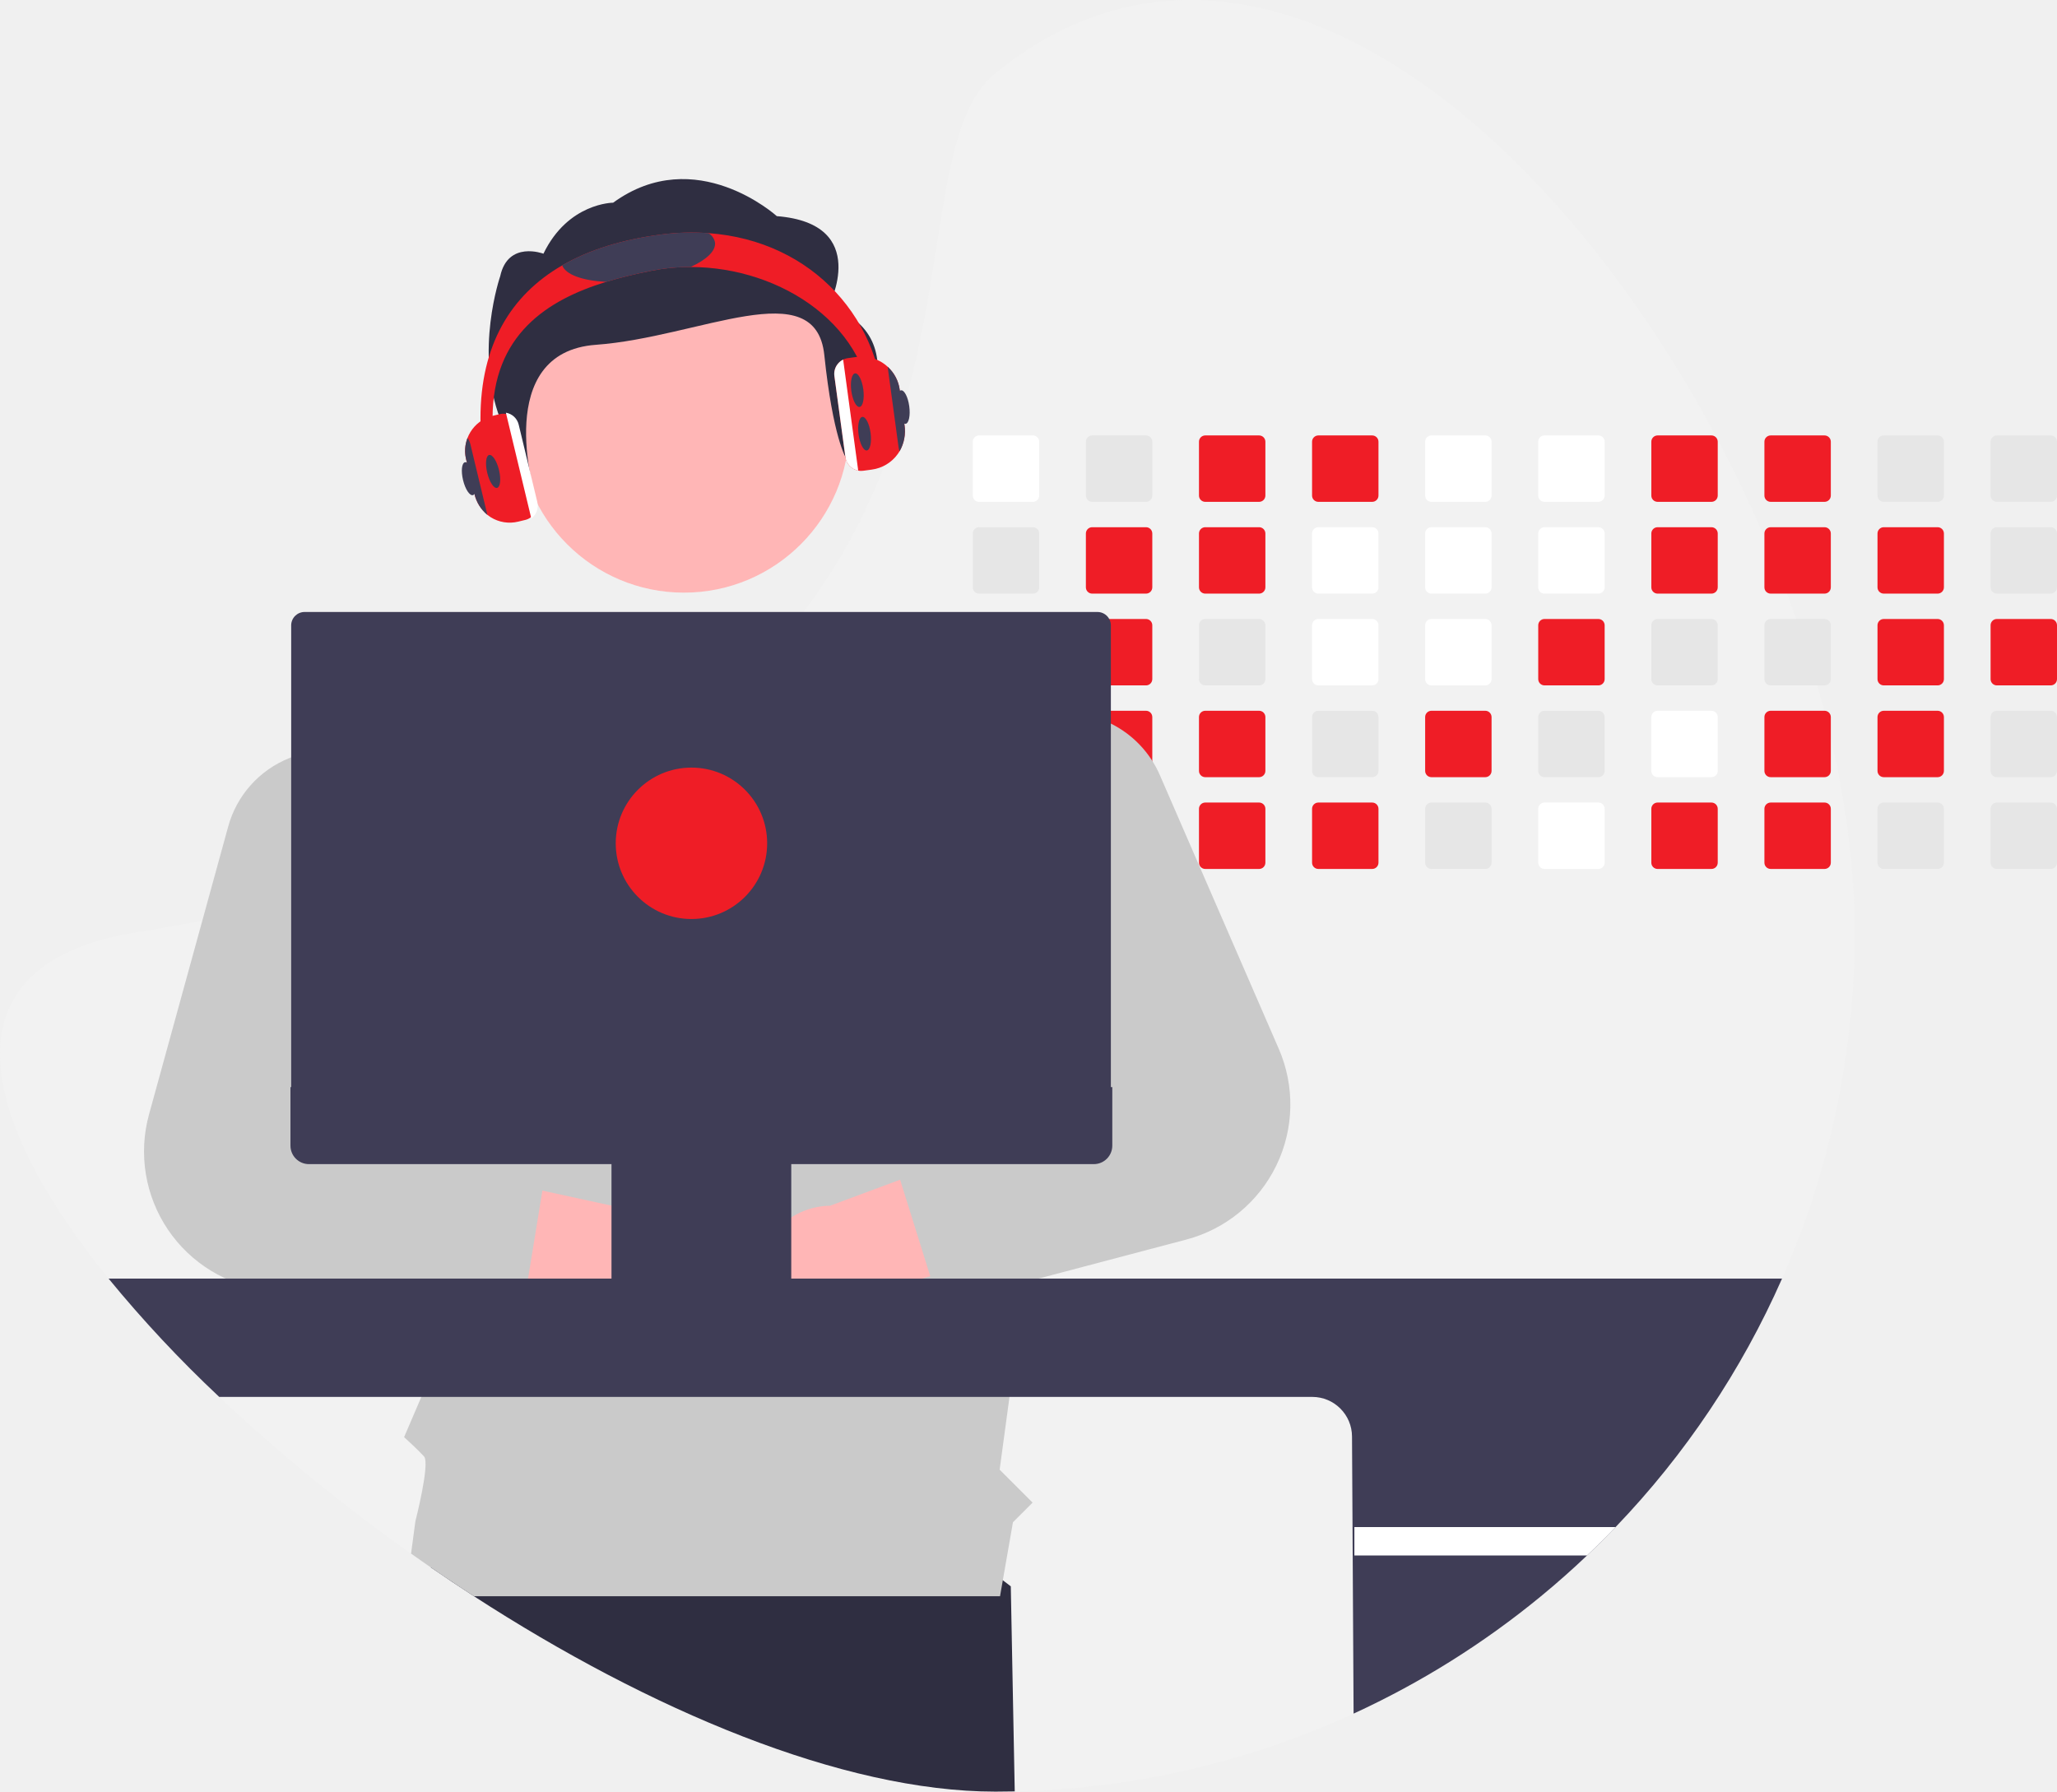
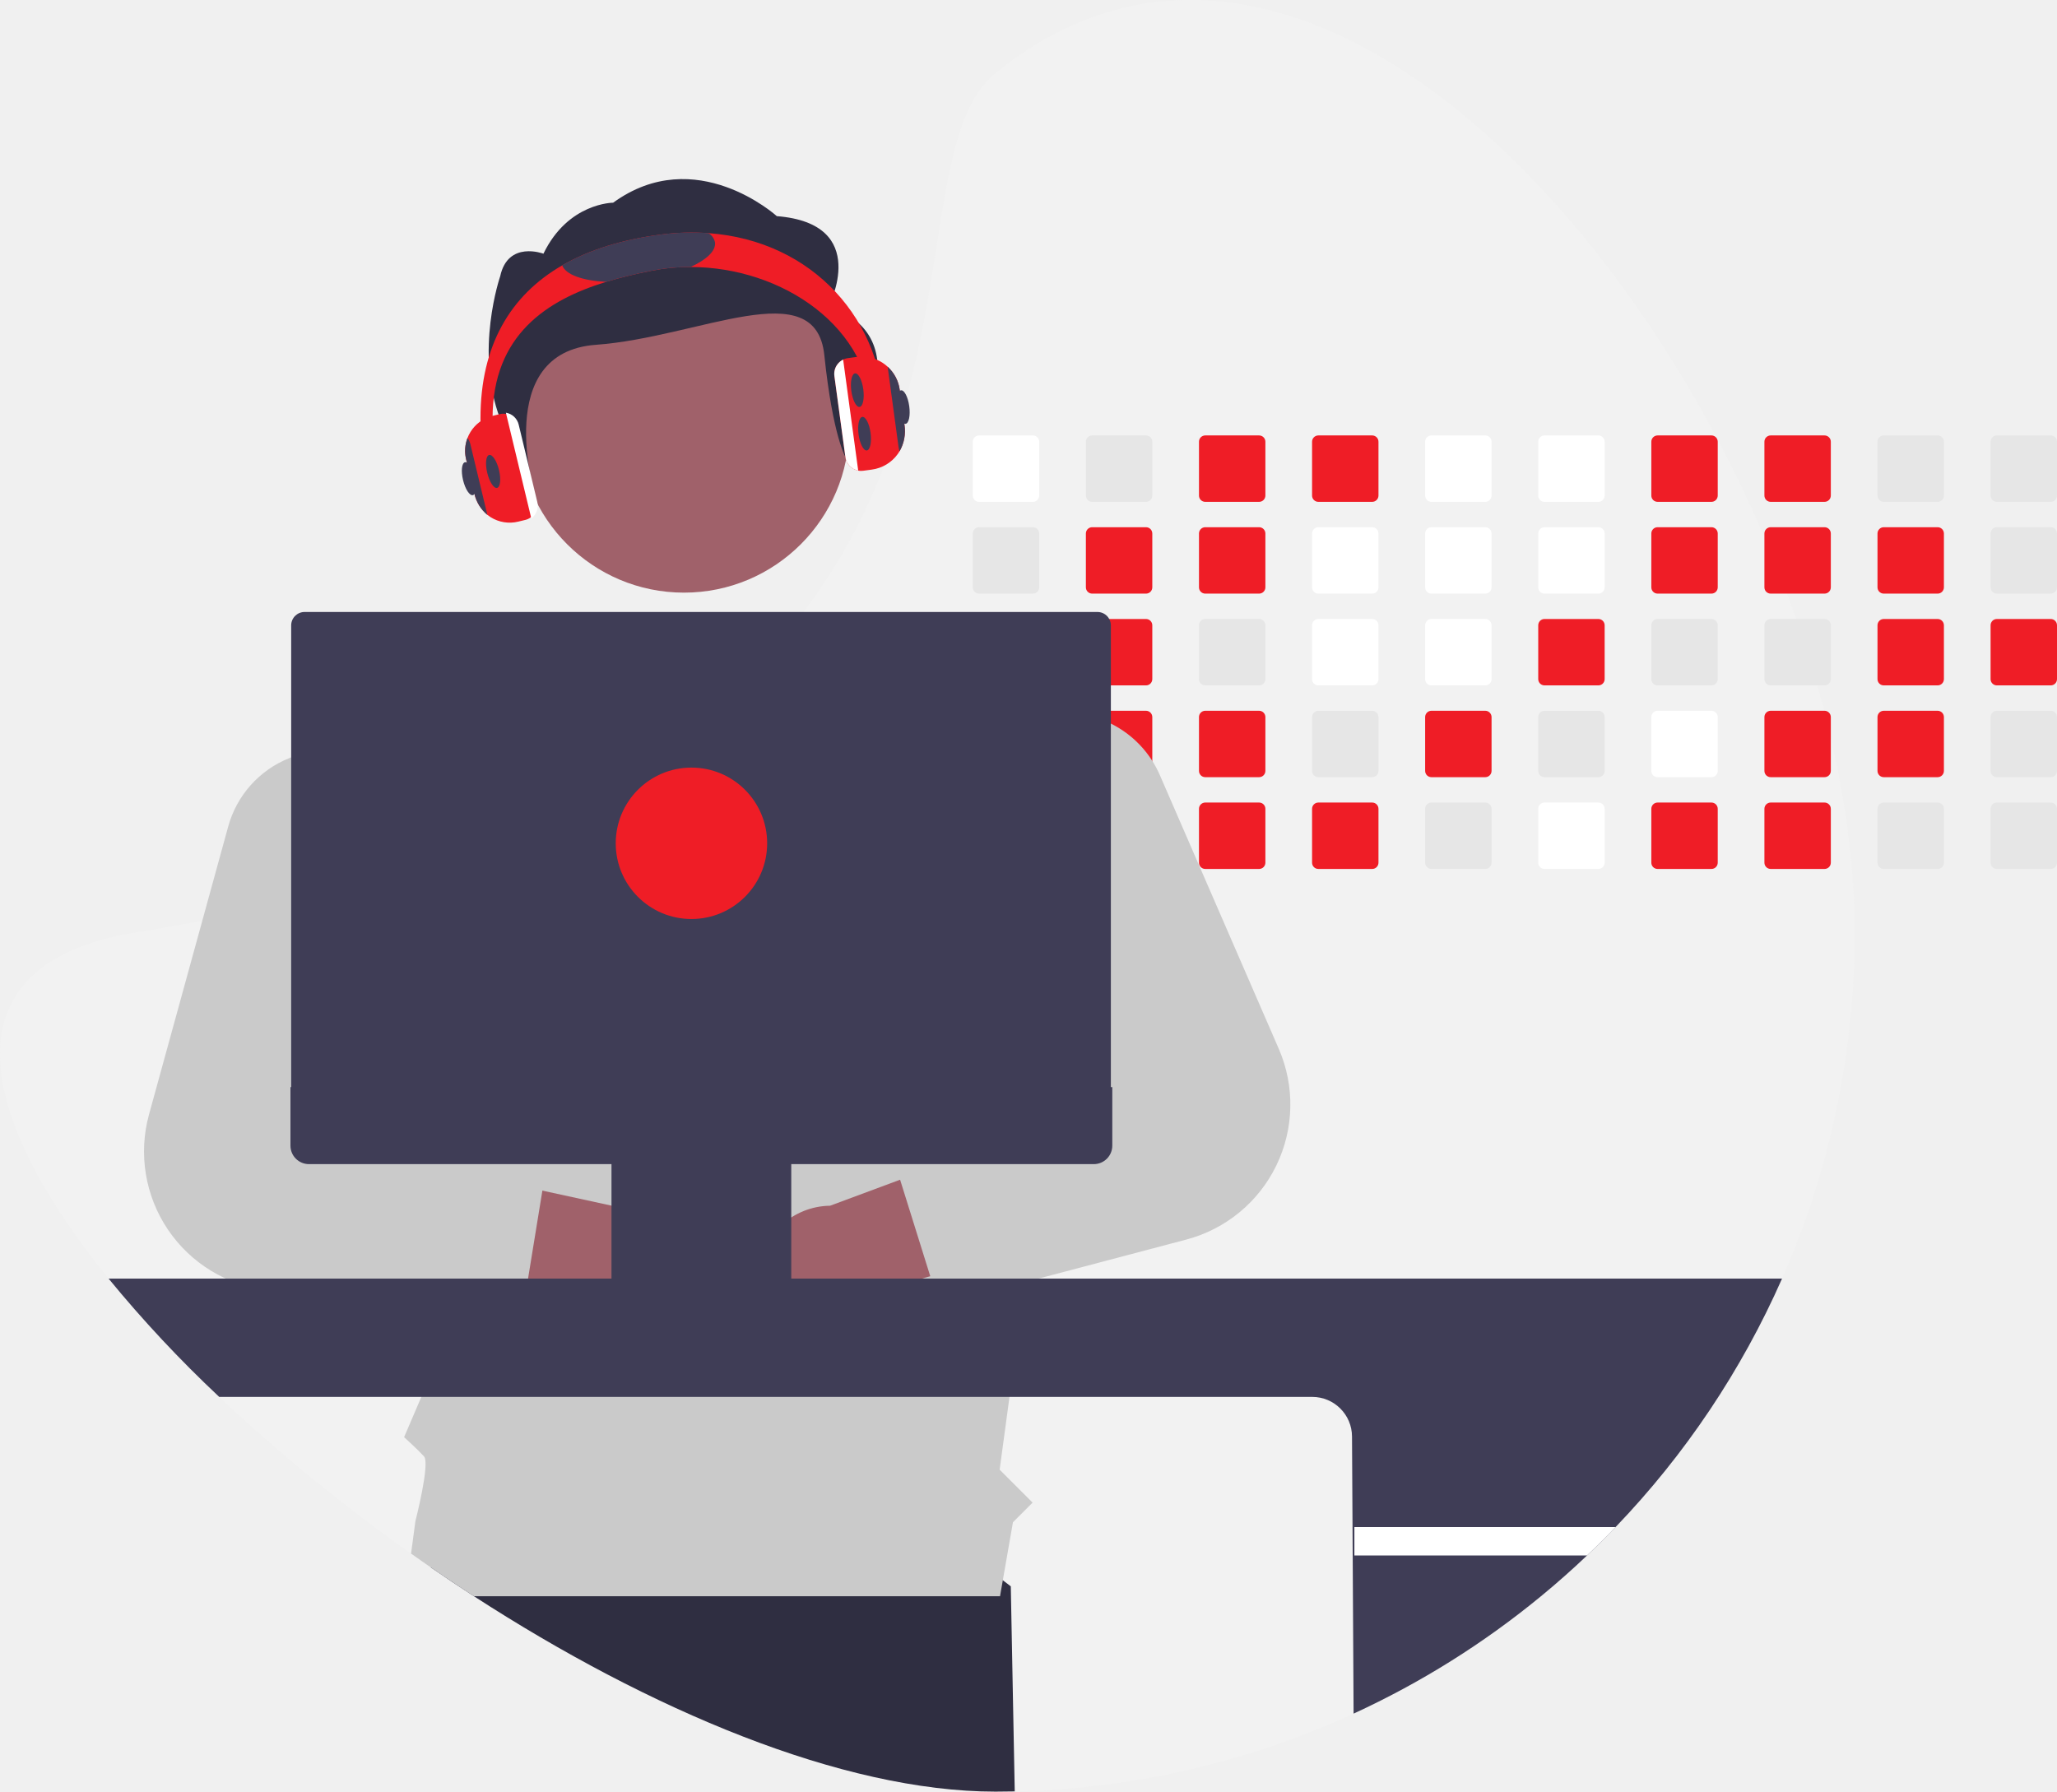
<svg xmlns="http://www.w3.org/2000/svg" data-name="Layer 1" width="850.538" height="740.83" viewBox="0 0 850.538 740.83">
  <path d="M941.609,465.125a354.21,354.21,0,0,1-98.85,245.9q-5.745,6.015-11.8,11.74-9.225,8.775-19.07,16.87a353.934,353.934,0,0,1-217.58,80.69q-3.975.09-7.98.09c-63.43,0-143.21-33.88-215.61-80.78q-8.985-5.82-17.81-11.91-4.125-2.82-8.21-5.72a730.43,730.43,0,0,1-79.32-64.8,514.116,514.116,0,0,1-45.75-48.92c-55.63-68.62-67.9-130.45,11.41-143.16q14.085-2.25,27.34-4.81,19.2-3.69,36.75-7.97,23.64-5.745,44.42-12.46,6.99-2.25,13.66-4.59c65.74-23.09,109.74-53.2,139.69-85.87q7.62-8.295,14.05-16.79a236.055,236.055,0,0,0,17.83-27.12,254.898,254.898,0,0,0,18.41-41.05l.27-.78c23.83-68.74,16.58-132.5,42.87-153.84,112.38-91.23,252.29,38.69,317.96,191.9q4.965,11.58,9.34,23.3,1.965,5.235,3.79,10.49,4.8,13.695,8.71,27.46,1.5,5.25,2.86,10.49c.97,3.77,1.9,7.53,2.76,11.29C938.139,412.305,941.609,439.455,941.609,465.125Z" transform="translate(-174.731 -79.58524)" fill="#f2f2f2" />
  <path d="M594.309,820.325q-3.975.09-7.98.09c-63.43,0-143.21-33.88-215.61-80.78q-8.985-5.82-17.81-11.91l5.16-31.4,156.21-20.74,78.4,59.95Z" transform="translate(-174.731 -79.58524)" fill="#2f2e41" />
  <path d="M601.829,259.635h-22.26a2.601,2.601,0,0,0-2.6,2.6v22.27a2.593,2.593,0,0,0,2.6,2.59h22.26a2.599,2.599,0,0,0,2.6-2.59v-22.27A2.608,2.608,0,0,0,601.829,259.635Z" transform="translate(-174.731 -79.58524)" fill="#fff" />
  <path d="M601.829,297.585h-22.26a2.601,2.601,0,0,0-2.6,2.6v22.27a2.593,2.593,0,0,0,2.6,2.59h22.26a2.599,2.599,0,0,0,2.6-2.59v-22.27A2.608,2.608,0,0,0,601.829,297.585Z" transform="translate(-174.731 -79.58524)" fill="#e6e6e6" />
  <path d="M601.829,335.535h-22.26a2.601,2.601,0,0,0-2.6,2.6v22.26a2.595,2.595,0,0,0,2.6,2.6h22.26a2.601,2.601,0,0,0,2.6-2.6v-22.26A2.608,2.608,0,0,0,601.829,335.535Z" transform="translate(-174.731 -79.58524)" fill="#e6e6e6" />
  <path d="M604.389,375.625a2.617,2.617,0,0,0-2.56-2.14h-22.26a2.601,2.601,0,0,0-2.6,2.6v22.26a2.595,2.595,0,0,0,2.6,2.6h22.26a2.601,2.601,0,0,0,2.6-2.6v-22.26A2.313,2.313,0,0,0,604.389,375.625Z" transform="translate(-174.731 -79.58524)" fill="#e6e6e6" />
  <path d="M602.839,411.635a2.634,2.634,0,0,0-1.01-.2h-22.26a2.595,2.595,0,0,0-2.6,2.6v22.26a2.588,2.588,0,0,0,2.6,2.6h22.26a2.601,2.601,0,0,0,2.6-2.6v-22.26A2.616,2.616,0,0,0,602.839,411.635Z" transform="translate(-174.731 -79.58524)" fill="#e6e6e6" />
  <path d="M648.589,259.635h-22.26a2.601,2.601,0,0,0-2.6,2.6v22.27a2.593,2.593,0,0,0,2.6,2.59h22.26a2.599,2.599,0,0,0,2.6-2.59v-22.27A2.608,2.608,0,0,0,648.589,259.635Z" transform="translate(-174.731 -79.58524)" fill="#e6e6e6" />
  <path d="M648.589,297.585h-22.26a2.601,2.601,0,0,0-2.6,2.6v22.27a2.593,2.593,0,0,0,2.6,2.59h22.26a2.599,2.599,0,0,0,2.6-2.59v-22.27A2.608,2.608,0,0,0,648.589,297.585Z" transform="translate(-174.731 -79.58524)" fill="#ef1d26" />
  <path d="M648.589,335.535h-22.26a2.601,2.601,0,0,0-2.6,2.6v22.26a2.595,2.595,0,0,0,2.6,2.6h22.26a2.601,2.601,0,0,0,2.6-2.6v-22.26A2.608,2.608,0,0,0,648.589,335.535Z" transform="translate(-174.731 -79.58524)" fill="#ef1d26" />
  <path d="M648.589,373.485h-22.26a2.593,2.593,0,0,0-2.46,1.78,2.478,2.478,0,0,0-.14.82v22.26a2.595,2.595,0,0,0,2.6,2.6h22.26a2.601,2.601,0,0,0,2.6-2.6v-22.26A2.608,2.608,0,0,0,648.589,373.485Z" transform="translate(-174.731 -79.58524)" fill="#ef1d26" />
  <path d="M648.589,411.435h-22.26a2.595,2.595,0,0,0-2.6,2.6v22.26a2.595,2.595,0,0,0,2.6,2.6h22.26a2.601,2.601,0,0,0,2.6-2.6v-22.26A2.601,2.601,0,0,0,648.589,411.435Z" transform="translate(-174.731 -79.58524)" fill="#e6e6e6" />
  <path d="M695.349,259.635h-22.26a2.601,2.601,0,0,0-2.6,2.6v22.27a2.593,2.593,0,0,0,2.6,2.59h22.26a2.599,2.599,0,0,0,2.6-2.59v-22.27A2.608,2.608,0,0,0,695.349,259.635Z" transform="translate(-174.731 -79.58524)" fill="#ef1d26" />
  <path d="M695.349,297.585h-22.26a2.601,2.601,0,0,0-2.6,2.6v22.27a2.593,2.593,0,0,0,2.6,2.59h22.26a2.599,2.599,0,0,0,2.6-2.59v-22.27A2.608,2.608,0,0,0,695.349,297.585Z" transform="translate(-174.731 -79.58524)" fill="#ef1d26" />
  <path d="M695.349,335.535h-22.26a2.601,2.601,0,0,0-2.6,2.6v22.26a2.595,2.595,0,0,0,2.6,2.6h22.26a2.601,2.601,0,0,0,2.6-2.6v-22.26A2.608,2.608,0,0,0,695.349,335.535Z" transform="translate(-174.731 -79.58524)" fill="#e6e6e6" />
  <path d="M695.349,373.485h-22.26a2.601,2.601,0,0,0-2.6,2.6v22.26a2.595,2.595,0,0,0,2.6,2.6h22.26a2.601,2.601,0,0,0,2.6-2.6v-22.26A2.608,2.608,0,0,0,695.349,373.485Z" transform="translate(-174.731 -79.58524)" fill="#ef1d26" />
  <path d="M695.349,411.435h-22.26a2.595,2.595,0,0,0-2.6,2.6v22.26a2.595,2.595,0,0,0,2.6,2.6h22.26a2.601,2.601,0,0,0,2.6-2.6v-22.26A2.601,2.601,0,0,0,695.349,411.435Z" transform="translate(-174.731 -79.58524)" fill="#ef1d26" />
  <path d="M742.109,259.635h-22.26a2.601,2.601,0,0,0-2.6,2.6v22.27a2.593,2.593,0,0,0,2.6,2.59h22.26a2.599,2.599,0,0,0,2.6-2.59v-22.27A2.608,2.608,0,0,0,742.109,259.635Z" transform="translate(-174.731 -79.58524)" fill="#ef1d26" />
  <path d="M742.109,297.585h-22.26a2.601,2.601,0,0,0-2.6,2.6v22.27a2.593,2.593,0,0,0,2.6,2.59h22.26a2.599,2.599,0,0,0,2.6-2.59v-22.27A2.608,2.608,0,0,0,742.109,297.585Z" transform="translate(-174.731 -79.58524)" fill="#fff" />
  <path d="M742.109,335.535h-22.26a2.601,2.601,0,0,0-2.6,2.6v22.26a2.595,2.595,0,0,0,2.6,2.6h22.26a2.601,2.601,0,0,0,2.6-2.6v-22.26A2.608,2.608,0,0,0,742.109,335.535Z" transform="translate(-174.731 -79.58524)" fill="#fff" />
  <path d="M742.109,373.485h-22.26a2.601,2.601,0,0,0-2.6,2.6v22.26a2.595,2.595,0,0,0,2.6,2.6h22.26a2.601,2.601,0,0,0,2.6-2.6v-22.26A2.608,2.608,0,0,0,742.109,373.485Z" transform="translate(-174.731 -79.58524)" fill="#e6e6e6" />
  <path d="M742.109,411.435h-22.26a2.595,2.595,0,0,0-2.6,2.6v22.26a2.595,2.595,0,0,0,2.6,2.6h22.26a2.601,2.601,0,0,0,2.6-2.6v-22.26A2.601,2.601,0,0,0,742.109,411.435Z" transform="translate(-174.731 -79.58524)" fill="#ef1d26" />
  <path d="M788.869,259.635h-22.27a2.599,2.599,0,0,0-2.59,2.6v22.27a2.591,2.591,0,0,0,2.59,2.59h22.27a2.599,2.599,0,0,0,2.6-2.59v-22.27A2.608,2.608,0,0,0,788.869,259.635Z" transform="translate(-174.731 -79.58524)" fill="#fff" />
  <path d="M788.869,297.585h-22.27a2.599,2.599,0,0,0-2.59,2.6v22.27a2.59,2.59,0,0,0,2.59,2.59h22.27a2.599,2.599,0,0,0,2.6-2.59v-22.27A2.608,2.608,0,0,0,788.869,297.585Z" transform="translate(-174.731 -79.58524)" fill="#fff" />
  <path d="M788.869,335.535h-22.27a2.599,2.599,0,0,0-2.59,2.6v22.26a2.593,2.593,0,0,0,2.59,2.6h22.27a2.601,2.601,0,0,0,2.6-2.6v-22.26A2.608,2.608,0,0,0,788.869,335.535Z" transform="translate(-174.731 -79.58524)" fill="#fff" />
  <path d="M788.869,373.485h-22.27a2.599,2.599,0,0,0-2.59,2.6v22.26a2.593,2.593,0,0,0,2.59,2.6h22.27a2.601,2.601,0,0,0,2.6-2.6v-22.26A2.608,2.608,0,0,0,788.869,373.485Z" transform="translate(-174.731 -79.58524)" fill="#ef1d26" />
  <path d="M788.869,411.435h-22.27a2.593,2.593,0,0,0-2.59,2.6v22.26a2.593,2.593,0,0,0,2.59,2.6h22.27a2.601,2.601,0,0,0,2.6-2.6v-22.26A2.601,2.601,0,0,0,788.869,411.435Z" transform="translate(-174.731 -79.58524)" fill="#e6e6e6" />
  <path d="M835.629,259.635h-22.27a2.599,2.599,0,0,0-2.59,2.6v22.27a2.591,2.591,0,0,0,2.59,2.59h22.27a2.599,2.599,0,0,0,2.6-2.59v-22.27A2.608,2.608,0,0,0,835.629,259.635Z" transform="translate(-174.731 -79.58524)" fill="#fff" />
  <path d="M835.629,297.585h-22.27a2.599,2.599,0,0,0-2.59,2.6v22.27a2.59,2.59,0,0,0,2.59,2.59h22.27a2.599,2.599,0,0,0,2.6-2.59v-22.27A2.608,2.608,0,0,0,835.629,297.585Z" transform="translate(-174.731 -79.58524)" fill="#fff" />
  <path d="M835.629,335.535h-22.27a2.599,2.599,0,0,0-2.59,2.6v22.26a2.593,2.593,0,0,0,2.59,2.6h22.27a2.601,2.601,0,0,0,2.6-2.6v-22.26A2.608,2.608,0,0,0,835.629,335.535Z" transform="translate(-174.731 -79.58524)" fill="#ef1d26" />
  <path d="M835.629,373.485h-22.27a2.599,2.599,0,0,0-2.59,2.6v22.26a2.593,2.593,0,0,0,2.59,2.6h22.27a2.601,2.601,0,0,0,2.6-2.6v-22.26A2.608,2.608,0,0,0,835.629,373.485Z" transform="translate(-174.731 -79.58524)" fill="#e6e6e6" />
  <path d="M835.629,411.435h-22.27a2.593,2.593,0,0,0-2.59,2.6v22.26a2.593,2.593,0,0,0,2.59,2.6h22.27a2.601,2.601,0,0,0,2.6-2.6v-22.26A2.601,2.601,0,0,0,835.629,411.435Z" transform="translate(-174.731 -79.58524)" fill="#fff" />
  <path d="M882.389,259.635h-22.27a2.599,2.599,0,0,0-2.59,2.6v22.27a2.591,2.591,0,0,0,2.59,2.59h22.27a2.599,2.599,0,0,0,2.6-2.59v-22.27A2.608,2.608,0,0,0,882.389,259.635Z" transform="translate(-174.731 -79.58524)" fill="#ef1d26" />
  <path d="M882.389,297.585h-22.27a2.599,2.599,0,0,0-2.59,2.6v22.27a2.59,2.59,0,0,0,2.59,2.59h22.27a2.599,2.599,0,0,0,2.6-2.59v-22.27A2.608,2.608,0,0,0,882.389,297.585Z" transform="translate(-174.731 -79.58524)" fill="#ef1d26" />
  <path d="M882.389,335.535h-22.27a2.599,2.599,0,0,0-2.59,2.6v22.26a2.593,2.593,0,0,0,2.59,2.6h22.27a2.601,2.601,0,0,0,2.6-2.6v-22.26A2.608,2.608,0,0,0,882.389,335.535Z" transform="translate(-174.731 -79.58524)" fill="#e6e6e6" />
  <path d="M882.389,373.485h-22.27a2.599,2.599,0,0,0-2.59,2.6v22.26a2.593,2.593,0,0,0,2.59,2.6h22.27a2.601,2.601,0,0,0,2.6-2.6v-22.26A2.608,2.608,0,0,0,882.389,373.485Z" transform="translate(-174.731 -79.58524)" fill="#fff" />
  <path d="M882.389,411.435h-22.27a2.593,2.593,0,0,0-2.59,2.6v22.26a2.593,2.593,0,0,0,2.59,2.6h22.27a2.601,2.601,0,0,0,2.6-2.6v-22.26A2.601,2.601,0,0,0,882.389,411.435Z" transform="translate(-174.731 -79.58524)" fill="#ef1d26" />
  <path d="M929.149,259.635h-22.27a2.599,2.599,0,0,0-2.59,2.6v22.27a2.591,2.591,0,0,0,2.59,2.59h22.27a2.599,2.599,0,0,0,2.6-2.59v-22.27A2.608,2.608,0,0,0,929.149,259.635Z" transform="translate(-174.731 -79.58524)" fill="#ef1d26" />
  <path d="M929.149,297.585h-22.27a2.599,2.599,0,0,0-2.59,2.6v22.27a2.59,2.59,0,0,0,2.59,2.59h22.27a2.599,2.599,0,0,0,2.6-2.59v-22.27A2.608,2.608,0,0,0,929.149,297.585Z" transform="translate(-174.731 -79.58524)" fill="#ef1d26" />
  <path d="M929.149,335.535h-22.27a2.599,2.599,0,0,0-2.59,2.6v22.26a2.593,2.593,0,0,0,2.59,2.6h22.27a2.601,2.601,0,0,0,2.6-2.6v-22.26A2.608,2.608,0,0,0,929.149,335.535Z" transform="translate(-174.731 -79.58524)" fill="#e6e6e6" />
  <path d="M929.149,373.485h-22.27a2.599,2.599,0,0,0-2.59,2.6v22.26a2.593,2.593,0,0,0,2.59,2.6h22.27a2.601,2.601,0,0,0,2.6-2.6v-22.26A2.608,2.608,0,0,0,929.149,373.485Z" transform="translate(-174.731 -79.58524)" fill="#ef1d26" />
  <path d="M929.149,411.435h-22.27a2.593,2.593,0,0,0-2.59,2.6v22.26a2.593,2.593,0,0,0,2.59,2.6h22.27a2.601,2.601,0,0,0,2.6-2.6v-22.26A2.601,2.601,0,0,0,929.149,411.435Z" transform="translate(-174.731 -79.58524)" fill="#ef1d26" />
  <path d="M975.909,259.635h-22.27a2.599,2.599,0,0,0-2.59,2.6v22.27a2.591,2.591,0,0,0,2.59,2.59h22.27a2.599,2.599,0,0,0,2.6-2.59v-22.27A2.608,2.608,0,0,0,975.909,259.635Z" transform="translate(-174.731 -79.58524)" fill="#e6e6e6" />
  <path d="M975.909,297.585h-22.27a2.599,2.599,0,0,0-2.59,2.6v22.27a2.59,2.59,0,0,0,2.59,2.59h22.27a2.599,2.599,0,0,0,2.6-2.59v-22.27A2.608,2.608,0,0,0,975.909,297.585Z" transform="translate(-174.731 -79.58524)" fill="#ef1d26" />
  <path d="M975.909,335.535h-22.27a2.599,2.599,0,0,0-2.59,2.6v22.26a2.593,2.593,0,0,0,2.59,2.6h22.27a2.601,2.601,0,0,0,2.6-2.6v-22.26A2.608,2.608,0,0,0,975.909,335.535Z" transform="translate(-174.731 -79.58524)" fill="#ef1d26" />
  <path d="M975.909,373.485h-22.27a2.599,2.599,0,0,0-2.59,2.6v22.26a2.593,2.593,0,0,0,2.59,2.6h22.27a2.601,2.601,0,0,0,2.6-2.6v-22.26A2.608,2.608,0,0,0,975.909,373.485Z" transform="translate(-174.731 -79.58524)" fill="#ef1d26" />
  <path d="M975.909,411.435h-22.27a2.593,2.593,0,0,0-2.59,2.6v22.26a2.593,2.593,0,0,0,2.59,2.6h22.27a2.601,2.601,0,0,0,2.6-2.6v-22.26A2.601,2.601,0,0,0,975.909,411.435Z" transform="translate(-174.731 -79.58524)" fill="#e6e6e6" />
  <path d="M1022.669,259.635h-22.27a2.599,2.599,0,0,0-2.59,2.6v22.27a2.591,2.591,0,0,0,2.59,2.59h22.27a2.599,2.599,0,0,0,2.6-2.59v-22.27A2.608,2.608,0,0,0,1022.669,259.635Z" transform="translate(-174.731 -79.58524)" fill="#e6e6e6" />
  <path d="M1022.669,297.585h-22.27a2.599,2.599,0,0,0-2.59,2.6v22.27a2.591,2.591,0,0,0,2.59,2.59h22.27a2.599,2.599,0,0,0,2.6-2.59v-22.27A2.608,2.608,0,0,0,1022.669,297.585Z" transform="translate(-174.731 -79.58524)" fill="#e6e6e6" />
  <path d="M1022.669,335.535h-22.27a2.599,2.599,0,0,0-2.59,2.6v22.26a2.593,2.593,0,0,0,2.59,2.6h22.27a2.601,2.601,0,0,0,2.6-2.6v-22.26A2.608,2.608,0,0,0,1022.669,335.535Z" transform="translate(-174.731 -79.58524)" fill="#ef1d26" />
  <path d="M1022.669,373.485h-22.27a2.599,2.599,0,0,0-2.59,2.6v22.26a2.593,2.593,0,0,0,2.59,2.6h22.27a2.601,2.601,0,0,0,2.6-2.6v-22.26A2.608,2.608,0,0,0,1022.669,373.485Z" transform="translate(-174.731 -79.58524)" fill="#e6e6e6" />
  <path d="M1022.669,411.435h-22.27a2.593,2.593,0,0,0-2.59,2.6v22.26a2.593,2.593,0,0,0,2.59,2.6h22.27a2.601,2.601,0,0,0,2.6-2.6v-22.26A2.601,2.601,0,0,0,1022.669,411.435Z" transform="translate(-174.731 -79.58524)" fill="#e6e6e6" />
  <polygon points="336.095 660.051 335.475 660.051 336.005 659.981 336.095 660.051" fill="#2f2e41" />
-   <circle id="b6132315-04e2-4cdb-a713-107c9cd58b0b" data-name="ab6171fa-7d69-4734-b81c-8dff60f9761b" cx="282.814" cy="176.733" r="68.322" fill="#ffb6b6" />
+   <circle id="b6132315-04e2-4cdb-a713-107c9cd58b0b" data-name="ab6171fa-7d69-4734-b81c-8dff60f9761b" cx="282.814" cy="176.733" r="68.322" fill="#a0616a" />
  <path id="f4304bdd-ba2d-4fff-b404-410205410c5d-1131" data-name="bf427902-b9bf-4946-b5d7-5c1c7e04535e" d="M517.377,206.226s17.869-34.161-21.444-37.266c0,0-33.515-30.402-67.676-5.558,0,0-18.633,0-28.823,21.086,0,0-14.655-5.558-17.876,9.317,0,0-10.723,31.055,0,59.005,10.723,27.95,14.285,31.055,14.285,31.055s-17.621-58.598,25.27-61.704,90.887-29.909,94.461,4.251,8.953,42.578,8.953,42.578S558.479,220.201,517.377,206.226Z" transform="translate(-174.731 -79.58524)" fill="#2f2e41" />
  <path d="M634.279,424.695l-.22,1.16-2.47,13.04-17.07,90.2-1.01,5.31-2.12,11.23-2.9,15.32-6.43,33.95-1.84,9.73-.69,3.65-.24,1.28-1.91,10.07-.58,3.04-4.66,34.53-4.07,30.09,13.62,13.62-8.12,8.12-5.33,30.53.01.07H370.719q-13.2-8.55-26.02-17.63l1.79-13.4s6.16-23.93,3.57-26.79c-2.58-2.86-8.24-7.97-8.24-7.97l7.13-16.64.99-2.31-1.66-34.43-.04-.83-.55-11.35-.07-1.46-.11-2.19-2.11-43.68-.04-.72-.64-13.24-.6-12.59-.26-5.31-2.57-53.13-1.74-36.08-1.52-31.41,6.11-2.07,65.35-22.21,27.07-35.19,56.34.42,27.58.21,46.02,42.68,10.47,5,.08.04,7.51,3.59,19.04,9.09,20.13,9.62,10.33,4.93Z" transform="translate(-174.731 -79.58524)" fill="#cacaca" />
-   <path d="M443.84,637.136a30.286,30.286,0,0,1-40.664-22.43L296.617,599.588l37.043-41.902,95.511,20.78a30.45,30.45,0,0,1,14.669,58.67Z" transform="translate(-174.731 -79.58524)" fill="#ffb6b6" />
+   <path d="M443.84,637.136a30.286,30.286,0,0,1-40.664-22.43L296.617,599.588l37.043-41.902,95.511,20.78a30.45,30.45,0,0,1,14.669,58.67Z" transform="translate(-174.731 -79.58524)" fill="#a0616a" />
  <path d="M396.329,560.955a13.522,13.522,0,0,0-7.89-4.87l-43.72-9.09-4.49-.93a18.933,18.933,0,0,1-12.53-9.07,19.161,19.161,0,0,1-2.45-7.9,18.895,18.895,0,0,1,.89-7.48l15.15-45.65,9.83-29.62a41.792,41.792,0,0,0,2.09-11.05,43.349,43.349,0,0,0-9.07-28.89,42.693,42.693,0,0,0-49.01-13.64c-.25.09-.51.19-.76.29a42.583,42.583,0,0,0-25.31,28.41l-10.68,38.85-22.03,80.09a57.766,57.766,0,0,0,48.96,72.68l62.97,7.38,29.14,3.42a13.497,13.497,0,0,0,14.84-10.73,4.895,4.895,0,0,0,.11-.55l.7-4.32,5.93-36.38.06-.37A13.475,13.475,0,0,0,396.329,560.955Z" transform="translate(-174.731 -79.58524)" fill="#cacaca" />
-   <path d="M511.714,638.302a30.286,30.286,0,0,0,37.094-27.94l103.362-29.994L609.588,544.109l-91.626,34.041a30.45,30.45,0,0,0-6.249,60.152Z" transform="translate(-174.731 -79.58524)" fill="#ffb6b6" />
+   <path d="M511.714,638.302a30.286,30.286,0,0,0,37.094-27.94l103.362-29.994L609.588,544.109l-91.626,34.041a30.45,30.45,0,0,0-6.249,60.152Z" transform="translate(-174.731 -79.58524)" fill="#a0616a" />
  <path d="M703.489,513.275,654.329,400.135a42.819,42.819,0,0,0-20.27-21.35,43.356,43.356,0,0,0-8.78-3.2c-.47-.12-.94-.23-1.41-.32a42.132,42.132,0,0,0-19.48.36,42.814,42.814,0,0,0-27.34,21.73,1.004,1.004,0,0,0-.08.14,43.1,43.1,0,0,0-.37,38.85l.61,1.22,34.74,69.77a18.9,18.9,0,0,1-10.5,26.19l-2.44.88-43.88,15.85a13.497,13.497,0,0,0-8.33,16.79l.11.35,12.3,39.36c.06.18.12.36.19.54a7.054,7.054,0,0,0,.4.99,13.482,13.482,0,0,0,15.81,7.53l23.68-6.25,4.83-1.28,61.15-16.15a57.76,57.76,0,0,0,38.22-78.86Z" transform="translate(-174.731 -79.58524)" fill="#cacaca" />
  <path d="M219.629,608.285a514.116,514.116,0,0,0,45.75,48.92h451.97a16.446,16.446,0,0,1,16.42,16.43l.65,114.53a355.43,355.43,0,0,0,77.47-48.53q9.84-8.085,19.07-16.87,6.045-5.73,11.8-11.74a355.629,355.629,0,0,0,68.82-102.74Z" transform="translate(-174.731 -79.58524)" fill="#3f3d56" />
  <path d="M842.759,711.025q-5.745,6.015-11.8,11.74H734.749v-11.74Z" transform="translate(-174.731 -79.58524)" fill="#fff" />
  <path d="M633.379,335.535a5.538,5.538,0,0,0-4.87-2.9H300.669a5.555,5.555,0,0,0-5.54,5.55v196.22H634.059V338.185A5.385,5.385,0,0,0,633.379,335.535Z" transform="translate(-174.731 -79.58524)" fill="#3f3d56" />
  <path d="M294.832,529.092V553.306a7.644,7.644,0,0,0,7.644,7.644H427.573v47.787h-1.662a.993.993,0,0,0-.993.993v3.324a.993.993,0,0,0,.993.993h77.658a.993.993,0,0,0,.993-.993v-3.324a.993.993,0,0,0-.993-.993h-1.662V560.95H627.004a7.644,7.644,0,0,0,7.644-7.644V529.092Z" transform="translate(-174.731 -79.58524)" fill="#3f3d56" />
  <circle cx="285.903" cy="348.704" r="31.306" fill="#ef1d26" />
  <path d="M540.399,252.585h-5c0-37.8-37.41-62.57-75.15-62.59a82.382,82.382,0,0,0-16.35,1.59c-6.06,1.21-12.35,2.66-18.53,4.55-24.37,7.47-46.97,21.91-46.97,56.45a78.591,78.591,0,0,0,2.54,19.88l-4.84,1.26a83.876,83.876,0,0,1-2.7-21.14c0-30.18,12.39-50.91,33.79-63.27,11.25-6.5,24.98-10.69,40.71-12.73a97.131,97.131,0,0,1,19.75-.6C511.049,179.105,540.399,212.385,540.399,252.585Z" transform="translate(-174.731 -79.58524)" fill="#ef1d26" />
  <path d="M548.729,255.355l-1.97-14.56a15.71,15.71,0,0,0-5-9.56,15.816,15.816,0,0,0-13.25-4l-3.13.43a6.524,6.524,0,0,0-4.35,2.53,6.548,6.548,0,0,0-1.29,4.87l4.55,33.54a6.577,6.577,0,0,0,5.3,5.57,6.154,6.154,0,0,0,1.22.12,6.499,6.499,0,0,0,.88-.06l3.5-.47a15.791,15.791,0,0,0,10.74-6.43c.27-.38.53-.77.77-1.17A16.748,16.748,0,0,0,548.729,255.355Z" transform="translate(-174.731 -79.58524)" fill="#ef1d26" />
  <path d="M523.359,228.275a6.432,6.432,0,0,0-2.33,1.92,6.548,6.548,0,0,0-1.29,4.87l4.55,33.54a6.577,6.577,0,0,0,5.3,5.57Z" transform="translate(-174.731 -79.58524)" fill="#fff" />
  <path d="M548.729,255.355l-1.97-14.56a15.71,15.71,0,0,0-5-9.56l4.53,33.37a6.176,6.176,0,0,0,.41,1.56A16.748,16.748,0,0,0,548.729,255.355Z" transform="translate(-174.731 -79.58524)" fill="#3f3d56" />
  <ellipse cx="532.218" cy="258.909" rx="2.5" ry="7" transform="translate(-204.7047 -5.69071) rotate(-7.72549)" fill="#3f3d56" />
  <ellipse cx="529.218" cy="240.909" rx="2.5" ry="7" transform="translate(-202.3122 -6.25736) rotate(-7.72549)" fill="#3f3d56" />
  <ellipse cx="548.218" cy="247.909" rx="2.5" ry="7" transform="translate(-203.0808 -3.63971) rotate(-7.72549)" fill="#3f3d56" />
  <path d="M460.249,189.995a82.382,82.382,0,0,0-16.35,1.59c-6.06,1.21-12.35,2.66-18.53,4.55-9.65-.47-16.75-2.97-18.18-6.82,11.25-6.5,24.98-10.69,40.71-12.73a97.131,97.131,0,0,1,19.75-.6,5.727,5.727,0,0,1,2.72,3.82C470.839,183.285,466.869,186.985,460.249,189.995Z" transform="translate(-174.731 -79.58524)" fill="#3f3d56" />
  <path d="M396.409,287.285l-7.7-32.01a6.024,6.024,0,0,0-4.88-4.55,6.733,6.733,0,0,0-1-.08,6.026,6.026,0,0,0-1.4.17l-2.98.72a14.904,14.904,0,0,0-10.99,17.96l3.45,14.36a15.845,15.845,0,0,0,5.34,8.62,14.045,14.045,0,0,0,1.36.97,14.809,14.809,0,0,0,11.37,1.84l2.97-.72a5.84,5.84,0,0,0,2.17-1.01A5.993,5.993,0,0,0,396.409,287.285Z" transform="translate(-174.731 -79.58524)" fill="#ef1d26" />
  <ellipse cx="378.629" cy="274.523" rx="2.5" ry="7" transform="translate(-228.4506 16.61926) rotate(-13.53051)" fill="#3f3d56" />
  <ellipse cx="368.629" cy="277.523" rx="2.5" ry="7" transform="translate(-229.4301 14.36289) rotate(-13.53051)" fill="#3f3d56" />
  <path d="M396.899,287.165l-7.7-32.01a6.532,6.532,0,0,0-5.29-4.92l10.51,43.72A6.511,6.511,0,0,0,396.899,287.165Z" transform="translate(-174.731 -79.58524)" fill="#fff" />
  <path d="M369.199,263.155a6.476,6.476,0,0,0-1.17-2.45,14.725,14.725,0,0,0-.57,8.79l3.45,14.36a15.845,15.845,0,0,0,5.34,8.62Z" transform="translate(-174.731 -79.58524)" fill="#3f3d56" />
</svg>
